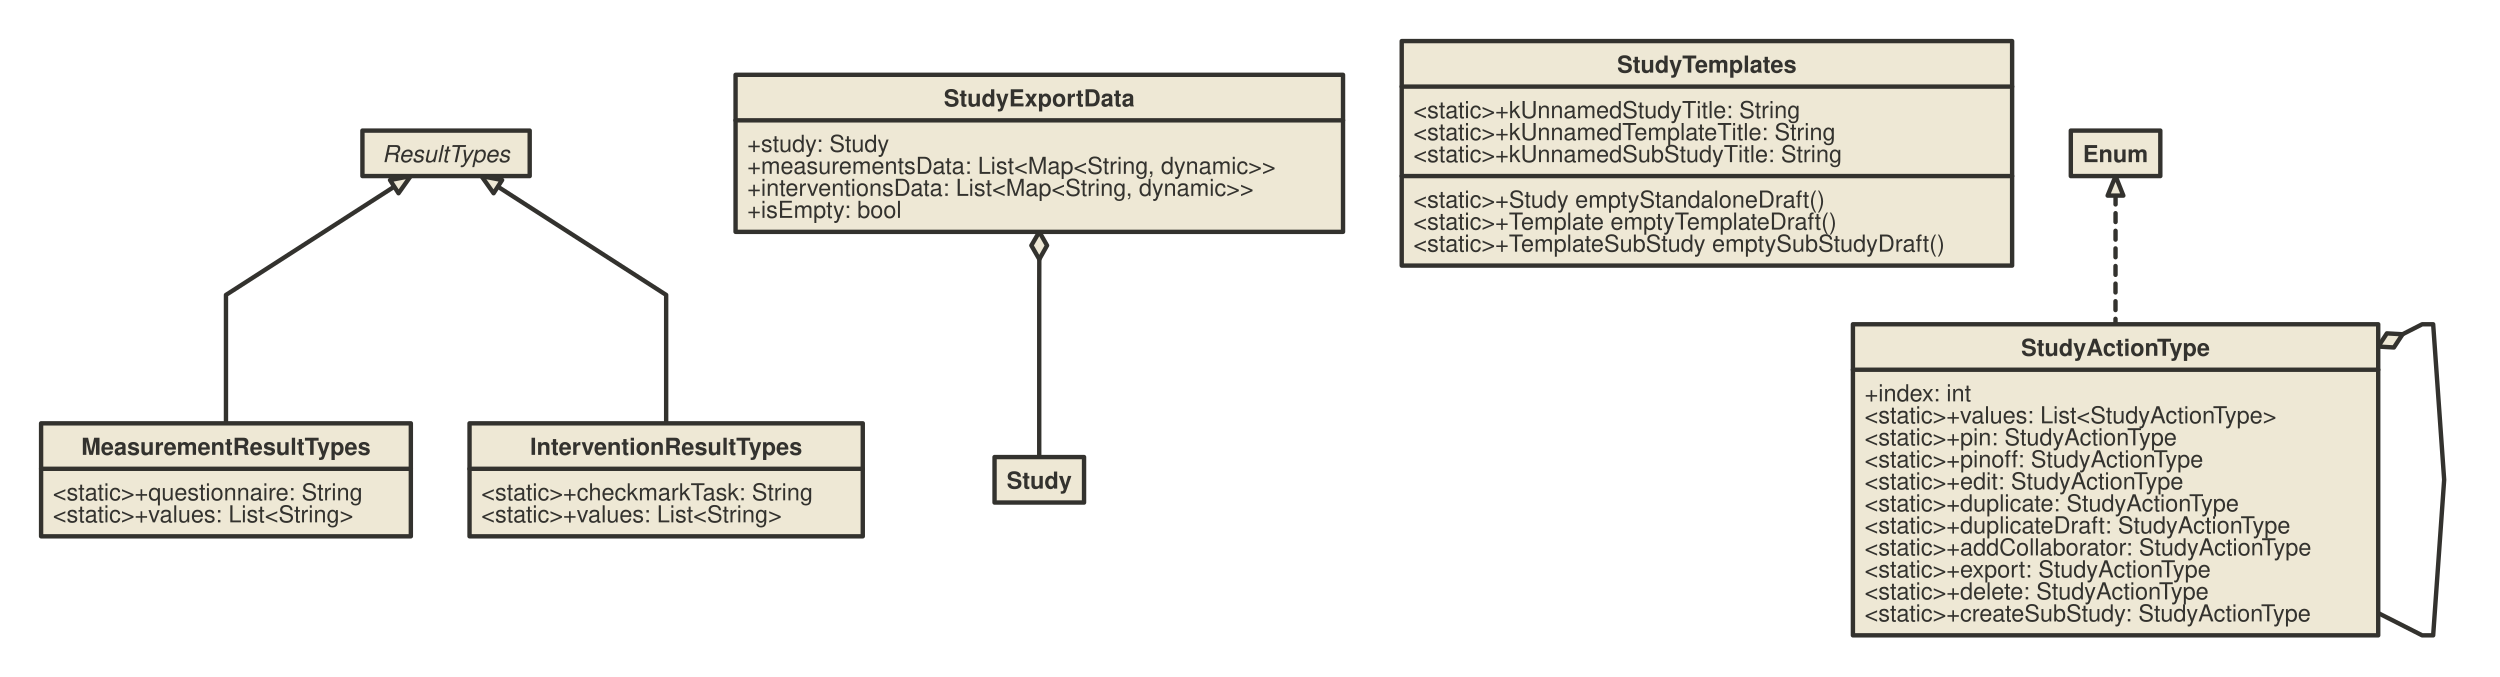
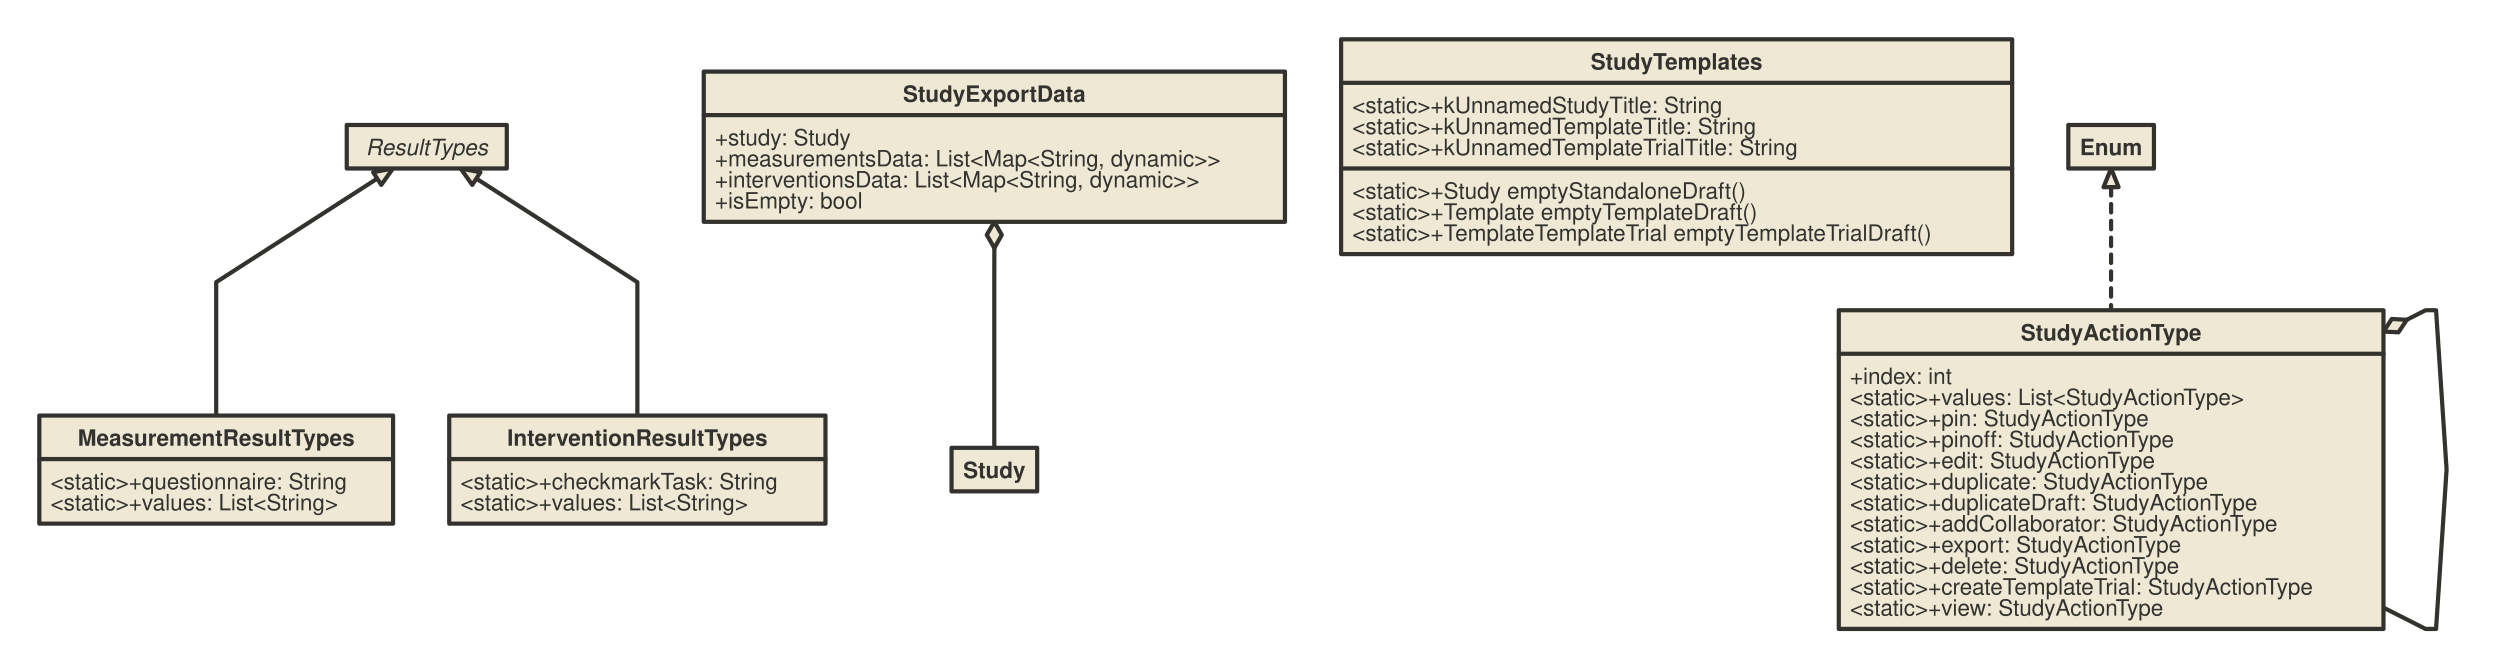
- <svg xmlns="http://www.w3.org/2000/svg" version="1.1" baseProfile="full" width="1703.8" height="461.0" viewbox="0 0 1703.75 461">
+ <svg xmlns="http://www.w3.org/2000/svg" version="1.1" baseProfile="full" width="1780.8" height="476.0" viewbox="0 0 1780.75 476">
  <g stroke-width="1.0" text-align="left" font="12pt Helvetica, Arial, sans-serif" font-size="12pt" font-family="Helvetica" font-weight="bold" font-style="normal">
    <g font-family="Helvetica" font-size="12pt" font-weight="bold" font-style="normal" stroke-width="3.0" stroke-linejoin="round" stroke-linecap="round" stroke="#33322E">
      <g stroke="transparent" fill="transparent">
-         <rect x="0.0" y="0.0" height="461.0" width="1703.8" stroke="none" />
+         <rect x="0.0" y="0.0" height="476.0" width="1780.8" stroke="none" />
      </g>
      <g transform="translate(8, 8)" fill="#33322E">
        <g transform="translate(20, 20)" fill="#eee8d5" font-family="Helvetica" font-size="12pt" font-weight="normal" font-style="normal">
-           <path d="M240.7 99.2 L126 173 L126 260.5 L126.0 260.5 " fill="none" />
+           <path d="M240.7 99.2 L126 173 L126 268 L126.0 268.0 " fill="none" />
          <path d="M243.6 103.7 L240.7 99.2 L237.8 94.7 L251.9 92.0 Z" />
-           <path d="M311.3 99.2 L426 173 L426 260.5 L426.0 260.5 " fill="none" />
+           <path d="M311.3 99.2 L426 173 L426 268 L426.0 268.0 " fill="none" />
          <path d="M314.2 94.7 L311.3 99.2 L308.4 103.7 L300.1 92.0 Z" />
-           <path d="M680.3 148.7 L680.25 173 L680.25 283.5 L680.3 283.5 " fill="none" />
+           <path d="M680.3 148.7 L680.25 173 L680.25 291 L680.3 291.0 " fill="none" />
          <g fill="#eee8d5">
            <path d="M685.6 139.3 L680.3 148.7 L674.9 139.3 L680.3 130.0 Z" />
          </g>
-           <path d="M1609.4 199.8 L1622.75 193 L1630.25 193 L1630.25 193 L1637.75 299 L1637.75 299 L1630.25 405 L1630.25 405 L1622.75 405 L1622.75 405 L1592.75 389.785 L1592.8 389.8 " fill="none" />
+           <path d="M1686.4 199.8 L1699.75 193 L1707.25 193 L1707.25 193 L1714.75 306.5 L1714.75 306.5 L1707.25 420 L1707.25 420 L1699.75 420 L1699.75 420 L1669.75 404.799 L1669.8 404.8 " fill="none" />
          <g fill="#eee8d5">
-             <path d="M1598.7 199.2 L1609.4 199.8 L1603.5 208.8 L1592.8 208.2 Z" />
+             <path d="M1675.7 199.2 L1686.4 199.8 L1680.5 208.7 L1669.8 208.2 Z" />
          </g>
          <g stroke-dasharray="6 6">
-             <path d="M1413.8 105.3 L1413.75 173 L1413.75 193 L1413.8 193.0 " fill="none" />
+             <path d="M1475.8 105.3 L1475.75 173 L1475.75 193 L1475.8 193.0 " fill="none" />
          </g>
-           <path d="M1419.1 105.3 L1413.8 105.3 L1408.4 105.3 L1413.8 92.0 Z" />
+           <path d="M1481.1 105.3 L1475.8 105.3 L1470.4 105.3 L1475.8 92.0 Z" />
          <g data-name="ResultTypes">
            <g fill="#eee8d5" stroke="#33322E" data-name="ResultTypes">
              <rect x="219.0" y="61.0" height="31.0" width="114.0" data-name="ResultTypes" />
            </g>
            <g transform="translate(219, 61)" font-family="Helvetica" font-size="12pt" font-weight="normal" font-style="italic" data-name="ResultTypes">
              <g transform="translate(8, 8)" fill="#33322E" text-align="center" data-name="ResultTypes">
                <text x="49.0" y="13.5" stroke="none" text-anchor="middle" data-name="ResultTypes">ResultTypes</text>
              </g>
            </g>
          </g>
          <g data-name="MeasurementResultTypes">
            <g fill="#eee8d5" stroke="#33322E" data-name="MeasurementResultTypes">
-               <rect x="0.0" y="260.5" height="77.0" width="252.0" data-name="MeasurementResultTypes" />
-               <path d="M0.0 291.5 L252.0 291.5" fill="none" data-name="MeasurementResultTypes" />
+               <rect x="0.0" y="268.0" height="77.0" width="252.0" data-name="MeasurementResultTypes" />
+               <path d="M0.0 299.0 L252.0 299.0" fill="none" data-name="MeasurementResultTypes" />
            </g>
-             <g transform="translate(0, 260.5)" font-family="Helvetica" font-size="12pt" font-weight="bold" font-style="normal" data-name="MeasurementResultTypes">
+             <g transform="translate(0, 268)" font-family="Helvetica" font-size="12pt" font-weight="bold" font-style="normal" data-name="MeasurementResultTypes">
              <g transform="translate(8, 8)" fill="#33322E" text-align="center" data-name="MeasurementResultTypes">
                <text x="118.0" y="13.5" stroke="none" text-anchor="middle" data-name="MeasurementResultTypes">MeasurementResultTypes</text>
              </g>
            </g>
-             <g transform="translate(0, 291.5)" font-family="Helvetica" font-size="12pt" font-weight="normal" font-style="normal" data-name="MeasurementResultTypes">
+             <g transform="translate(0, 299)" font-family="Helvetica" font-size="12pt" font-weight="normal" font-style="normal" data-name="MeasurementResultTypes">
              <g transform="translate(8, 8)" fill="#33322E" text-align="left" data-name="MeasurementResultTypes">
                <text x="0.0" y="13.5" stroke="none" data-name="MeasurementResultTypes">&lt;static&gt;+questionnaire: String</text>
                <text x="0.0" y="28.5" stroke="none" data-name="MeasurementResultTypes">&lt;static&gt;+values: List&lt;String&gt;</text>
              </g>
            </g>
          </g>
          <g data-name="InterventionResultTypes">
            <g fill="#eee8d5" stroke="#33322E" data-name="InterventionResultTypes">
-               <rect x="292.0" y="260.5" height="77.0" width="268.0" data-name="InterventionResultTypes" />
-               <path d="M292.0 291.5 L560.0 291.5" fill="none" data-name="InterventionResultTypes" />
+               <rect x="292.0" y="268.0" height="77.0" width="268.0" data-name="InterventionResultTypes" />
+               <path d="M292.0 299.0 L560.0 299.0" fill="none" data-name="InterventionResultTypes" />
            </g>
-             <g transform="translate(292, 260.5)" font-family="Helvetica" font-size="12pt" font-weight="bold" font-style="normal" data-name="InterventionResultTypes">
+             <g transform="translate(292, 268)" font-family="Helvetica" font-size="12pt" font-weight="bold" font-style="normal" data-name="InterventionResultTypes">
              <g transform="translate(8, 8)" fill="#33322E" text-align="center" data-name="InterventionResultTypes">
                <text x="126.0" y="13.5" stroke="none" text-anchor="middle" data-name="InterventionResultTypes">InterventionResultTypes</text>
              </g>
            </g>
-             <g transform="translate(292, 291.5)" font-family="Helvetica" font-size="12pt" font-weight="normal" font-style="normal" data-name="InterventionResultTypes">
+             <g transform="translate(292, 299)" font-family="Helvetica" font-size="12pt" font-weight="normal" font-style="normal" data-name="InterventionResultTypes">
              <g transform="translate(8, 8)" fill="#33322E" text-align="left" data-name="InterventionResultTypes">
                <text x="0.0" y="13.5" stroke="none" data-name="InterventionResultTypes">&lt;static&gt;+checkmarkTask: String</text>
                <text x="0.0" y="28.5" stroke="none" data-name="InterventionResultTypes">&lt;static&gt;+values: List&lt;String&gt;</text>
              </g>
            </g>
          </g>
          <g data-name="StudyExportData">
            <g fill="#eee8d5" stroke="#33322E" data-name="StudyExportData">
              <rect x="473.3" y="23.0" height="107.0" width="414.0" data-name="StudyExportData" />
              <path d="M473.3 54.0 L887.3 54.0" fill="none" data-name="StudyExportData" />
            </g>
            <g transform="translate(473.25, 23)" font-family="Helvetica" font-size="12pt" font-weight="bold" font-style="normal" data-name="StudyExportData">
              <g transform="translate(8, 8)" fill="#33322E" text-align="center" data-name="StudyExportData">
                <text x="199.0" y="13.5" stroke="none" text-anchor="middle" data-name="StudyExportData">StudyExportData</text>
              </g>
            </g>
            <g transform="translate(473.25, 54)" font-family="Helvetica" font-size="12pt" font-weight="normal" font-style="normal" data-name="StudyExportData">
              <g transform="translate(8, 8)" fill="#33322E" text-align="left" data-name="StudyExportData">
                <text x="0.0" y="13.5" stroke="none" data-name="StudyExportData">+study: Study</text>
                <text x="0.0" y="28.5" stroke="none" data-name="StudyExportData">+measurementsData: List&lt;Map&lt;String, dynamic&gt;&gt;</text>
                <text x="0.0" y="43.5" stroke="none" data-name="StudyExportData">+interventionsData: List&lt;Map&lt;String, dynamic&gt;&gt;</text>
                <text x="0.0" y="58.5" stroke="none" data-name="StudyExportData">+isEmpty: bool</text>
              </g>
            </g>
          </g>
          <g data-name="Study">
            <g fill="#eee8d5" stroke="#33322E" data-name="Study">
-               <rect x="649.8" y="283.5" height="31.0" width="61.0" data-name="Study" />
+               <rect x="649.8" y="291.0" height="31.0" width="61.0" data-name="Study" />
            </g>
-             <g transform="translate(649.75, 283.5)" font-family="Helvetica" font-size="12pt" font-weight="bold" font-style="normal" data-name="Study">
+             <g transform="translate(649.75, 291)" font-family="Helvetica" font-size="12pt" font-weight="bold" font-style="normal" data-name="Study">
              <g transform="translate(8, 8)" fill="#33322E" text-align="center" data-name="Study">
                <text x="22.5" y="13.5" stroke="none" text-anchor="middle" data-name="Study">Study</text>
              </g>
            </g>
          </g>
          <g data-name="StudyTemplates">
            <g fill="#eee8d5" stroke="#33322E" data-name="StudyTemplates">
-               <rect x="927.3" y="0.0" height="153.0" width="416.0" data-name="StudyTemplates" />
-               <path d="M927.3 31.0 L1343.3 31.0" fill="none" data-name="StudyTemplates" />
-               <path d="M927.3 92.0 L1343.3 92.0" fill="none" data-name="StudyTemplates" />
+               <rect x="927.3" y="0.0" height="153.0" width="478.0" data-name="StudyTemplates" />
+               <path d="M927.3 31.0 L1405.3 31.0" fill="none" data-name="StudyTemplates" />
+               <path d="M927.3 92.0 L1405.3 92.0" fill="none" data-name="StudyTemplates" />
            </g>
            <g transform="translate(927.25, 0)" font-family="Helvetica" font-size="12pt" font-weight="bold" font-style="normal" data-name="StudyTemplates">
              <g transform="translate(8, 8)" fill="#33322E" text-align="center" data-name="StudyTemplates">
-                 <text x="200.0" y="13.5" stroke="none" text-anchor="middle" data-name="StudyTemplates">StudyTemplates</text>
+                 <text x="231.0" y="13.5" stroke="none" text-anchor="middle" data-name="StudyTemplates">StudyTemplates</text>
              </g>
            </g>
            <g transform="translate(927.25, 31)" font-family="Helvetica" font-size="12pt" font-weight="normal" font-style="normal" data-name="StudyTemplates">
              <g transform="translate(8, 8)" fill="#33322E" text-align="left" data-name="StudyTemplates">
                <text x="0.0" y="13.5" stroke="none" data-name="StudyTemplates">&lt;static&gt;+kUnnamedStudyTitle: String</text>
                <text x="0.0" y="28.5" stroke="none" data-name="StudyTemplates">&lt;static&gt;+kUnnamedTemplateTitle: String</text>
-                 <text x="0.0" y="43.5" stroke="none" data-name="StudyTemplates">&lt;static&gt;+kUnnamedSubStudyTitle: String</text>
+                 <text x="0.0" y="43.5" stroke="none" data-name="StudyTemplates">&lt;static&gt;+kUnnamedTemplateTrialTitle: String</text>
              </g>
            </g>
            <g transform="translate(927.25, 92)" font-family="Helvetica" font-size="12pt" font-weight="normal" font-style="normal" data-name="StudyTemplates">
              <g transform="translate(8, 8)" fill="#33322E" text-align="left" data-name="StudyTemplates">
                <text x="0.0" y="13.5" stroke="none" data-name="StudyTemplates">&lt;static&gt;+Study emptyStandaloneDraft()</text>
                <text x="0.0" y="28.5" stroke="none" data-name="StudyTemplates">&lt;static&gt;+Template emptyTemplateDraft()</text>
-                 <text x="0.0" y="43.5" stroke="none" data-name="StudyTemplates">&lt;static&gt;+TemplateSubStudy emptySubStudyDraft()</text>
+                 <text x="0.0" y="43.5" stroke="none" data-name="StudyTemplates">&lt;static&gt;+TemplateTemplateTrial emptyTemplateTrialDraft()</text>
              </g>
            </g>
          </g>
          <g data-name="StudyActionType">
            <g fill="#eee8d5" stroke="#33322E" data-name="StudyActionType">
-               <rect x="1234.8" y="193.0" height="212.0" width="358.0" data-name="StudyActionType" />
-               <path d="M1234.8 224.0 L1592.8 224.0" fill="none" data-name="StudyActionType" />
+               <rect x="1281.8" y="193.0" height="227.0" width="388.0" data-name="StudyActionType" />
+               <path d="M1281.8 224.0 L1669.8 224.0" fill="none" data-name="StudyActionType" />
            </g>
-             <g transform="translate(1234.75, 193)" font-family="Helvetica" font-size="12pt" font-weight="bold" font-style="normal" data-name="StudyActionType">
+             <g transform="translate(1281.75, 193)" font-family="Helvetica" font-size="12pt" font-weight="bold" font-style="normal" data-name="StudyActionType">
              <g transform="translate(8, 8)" fill="#33322E" text-align="center" data-name="StudyActionType">
-                 <text x="171.0" y="13.5" stroke="none" text-anchor="middle" data-name="StudyActionType">StudyActionType</text>
+                 <text x="186.0" y="13.5" stroke="none" text-anchor="middle" data-name="StudyActionType">StudyActionType</text>
              </g>
            </g>
-             <g transform="translate(1234.75, 224)" font-family="Helvetica" font-size="12pt" font-weight="normal" font-style="normal" data-name="StudyActionType">
+             <g transform="translate(1281.75, 224)" font-family="Helvetica" font-size="12pt" font-weight="normal" font-style="normal" data-name="StudyActionType">
              <g transform="translate(8, 8)" fill="#33322E" text-align="left" data-name="StudyActionType">
                <text x="0.0" y="13.5" stroke="none" data-name="StudyActionType">+index: int</text>
                <text x="0.0" y="28.5" stroke="none" data-name="StudyActionType">&lt;static&gt;+values: List&lt;StudyActionType&gt;</text>
                <text x="0.0" y="43.5" stroke="none" data-name="StudyActionType">&lt;static&gt;+pin: StudyActionType</text>
                <text x="0.0" y="58.5" stroke="none" data-name="StudyActionType">&lt;static&gt;+pinoff: StudyActionType</text>
                <text x="0.0" y="73.5" stroke="none" data-name="StudyActionType">&lt;static&gt;+edit: StudyActionType</text>
                <text x="0.0" y="88.5" stroke="none" data-name="StudyActionType">&lt;static&gt;+duplicate: StudyActionType</text>
                <text x="0.0" y="103.5" stroke="none" data-name="StudyActionType">&lt;static&gt;+duplicateDraft: StudyActionType</text>
                <text x="0.0" y="118.5" stroke="none" data-name="StudyActionType">&lt;static&gt;+addCollaborator: StudyActionType</text>
                <text x="0.0" y="133.5" stroke="none" data-name="StudyActionType">&lt;static&gt;+export: StudyActionType</text>
                <text x="0.0" y="148.5" stroke="none" data-name="StudyActionType">&lt;static&gt;+delete: StudyActionType</text>
-                 <text x="0.0" y="163.5" stroke="none" data-name="StudyActionType">&lt;static&gt;+createSubStudy: StudyActionType</text>
+                 <text x="0.0" y="163.5" stroke="none" data-name="StudyActionType">&lt;static&gt;+createTemplateTrial: StudyActionType</text>
+                 <text x="0.0" y="178.5" stroke="none" data-name="StudyActionType">&lt;static&gt;+view: StudyActionType</text>
              </g>
            </g>
          </g>
          <g data-name="Enum">
            <g fill="#eee8d5" stroke="#33322E" data-name="Enum">
-               <rect x="1383.3" y="61.0" height="31.0" width="61.0" data-name="Enum" />
+               <rect x="1445.3" y="61.0" height="31.0" width="61.0" data-name="Enum" />
            </g>
-             <g transform="translate(1383.25, 61)" font-family="Helvetica" font-size="12pt" font-weight="bold" font-style="normal" data-name="Enum">
+             <g transform="translate(1445.25, 61)" font-family="Helvetica" font-size="12pt" font-weight="bold" font-style="normal" data-name="Enum">
              <g transform="translate(8, 8)" fill="#33322E" text-align="center" data-name="Enum">
                <text x="22.5" y="13.5" stroke="none" text-anchor="middle" data-name="Enum">Enum</text>
              </g>
            </g>
          </g>
        </g>
      </g>
    </g>
  </g>
</svg>
